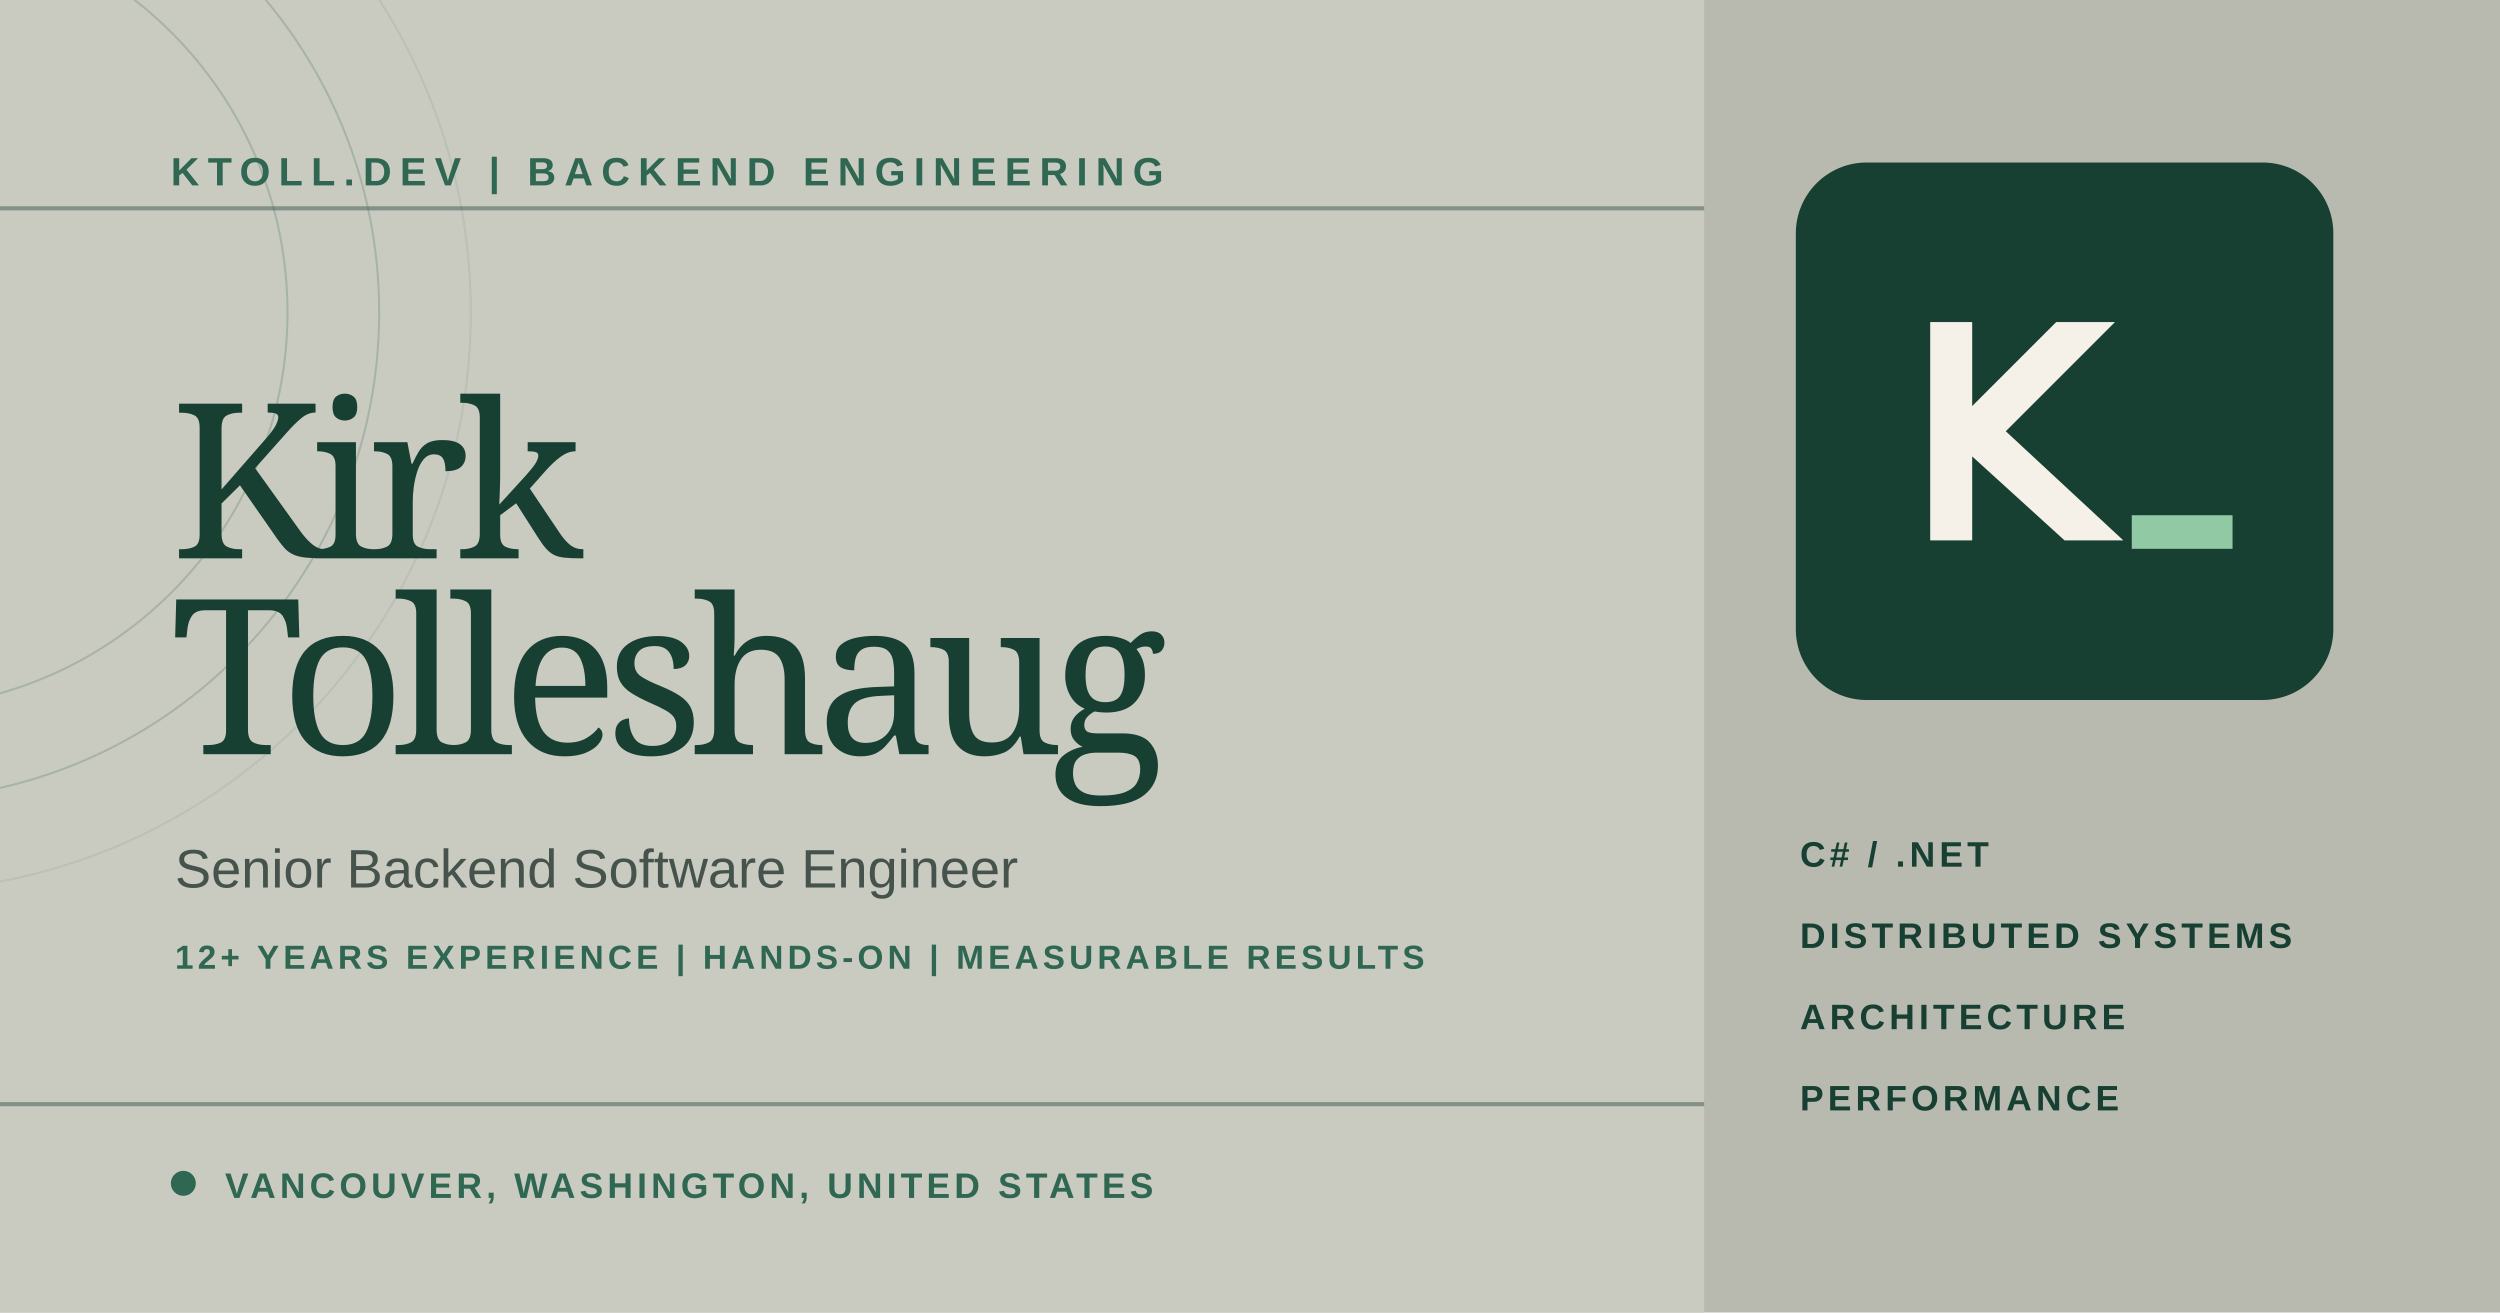
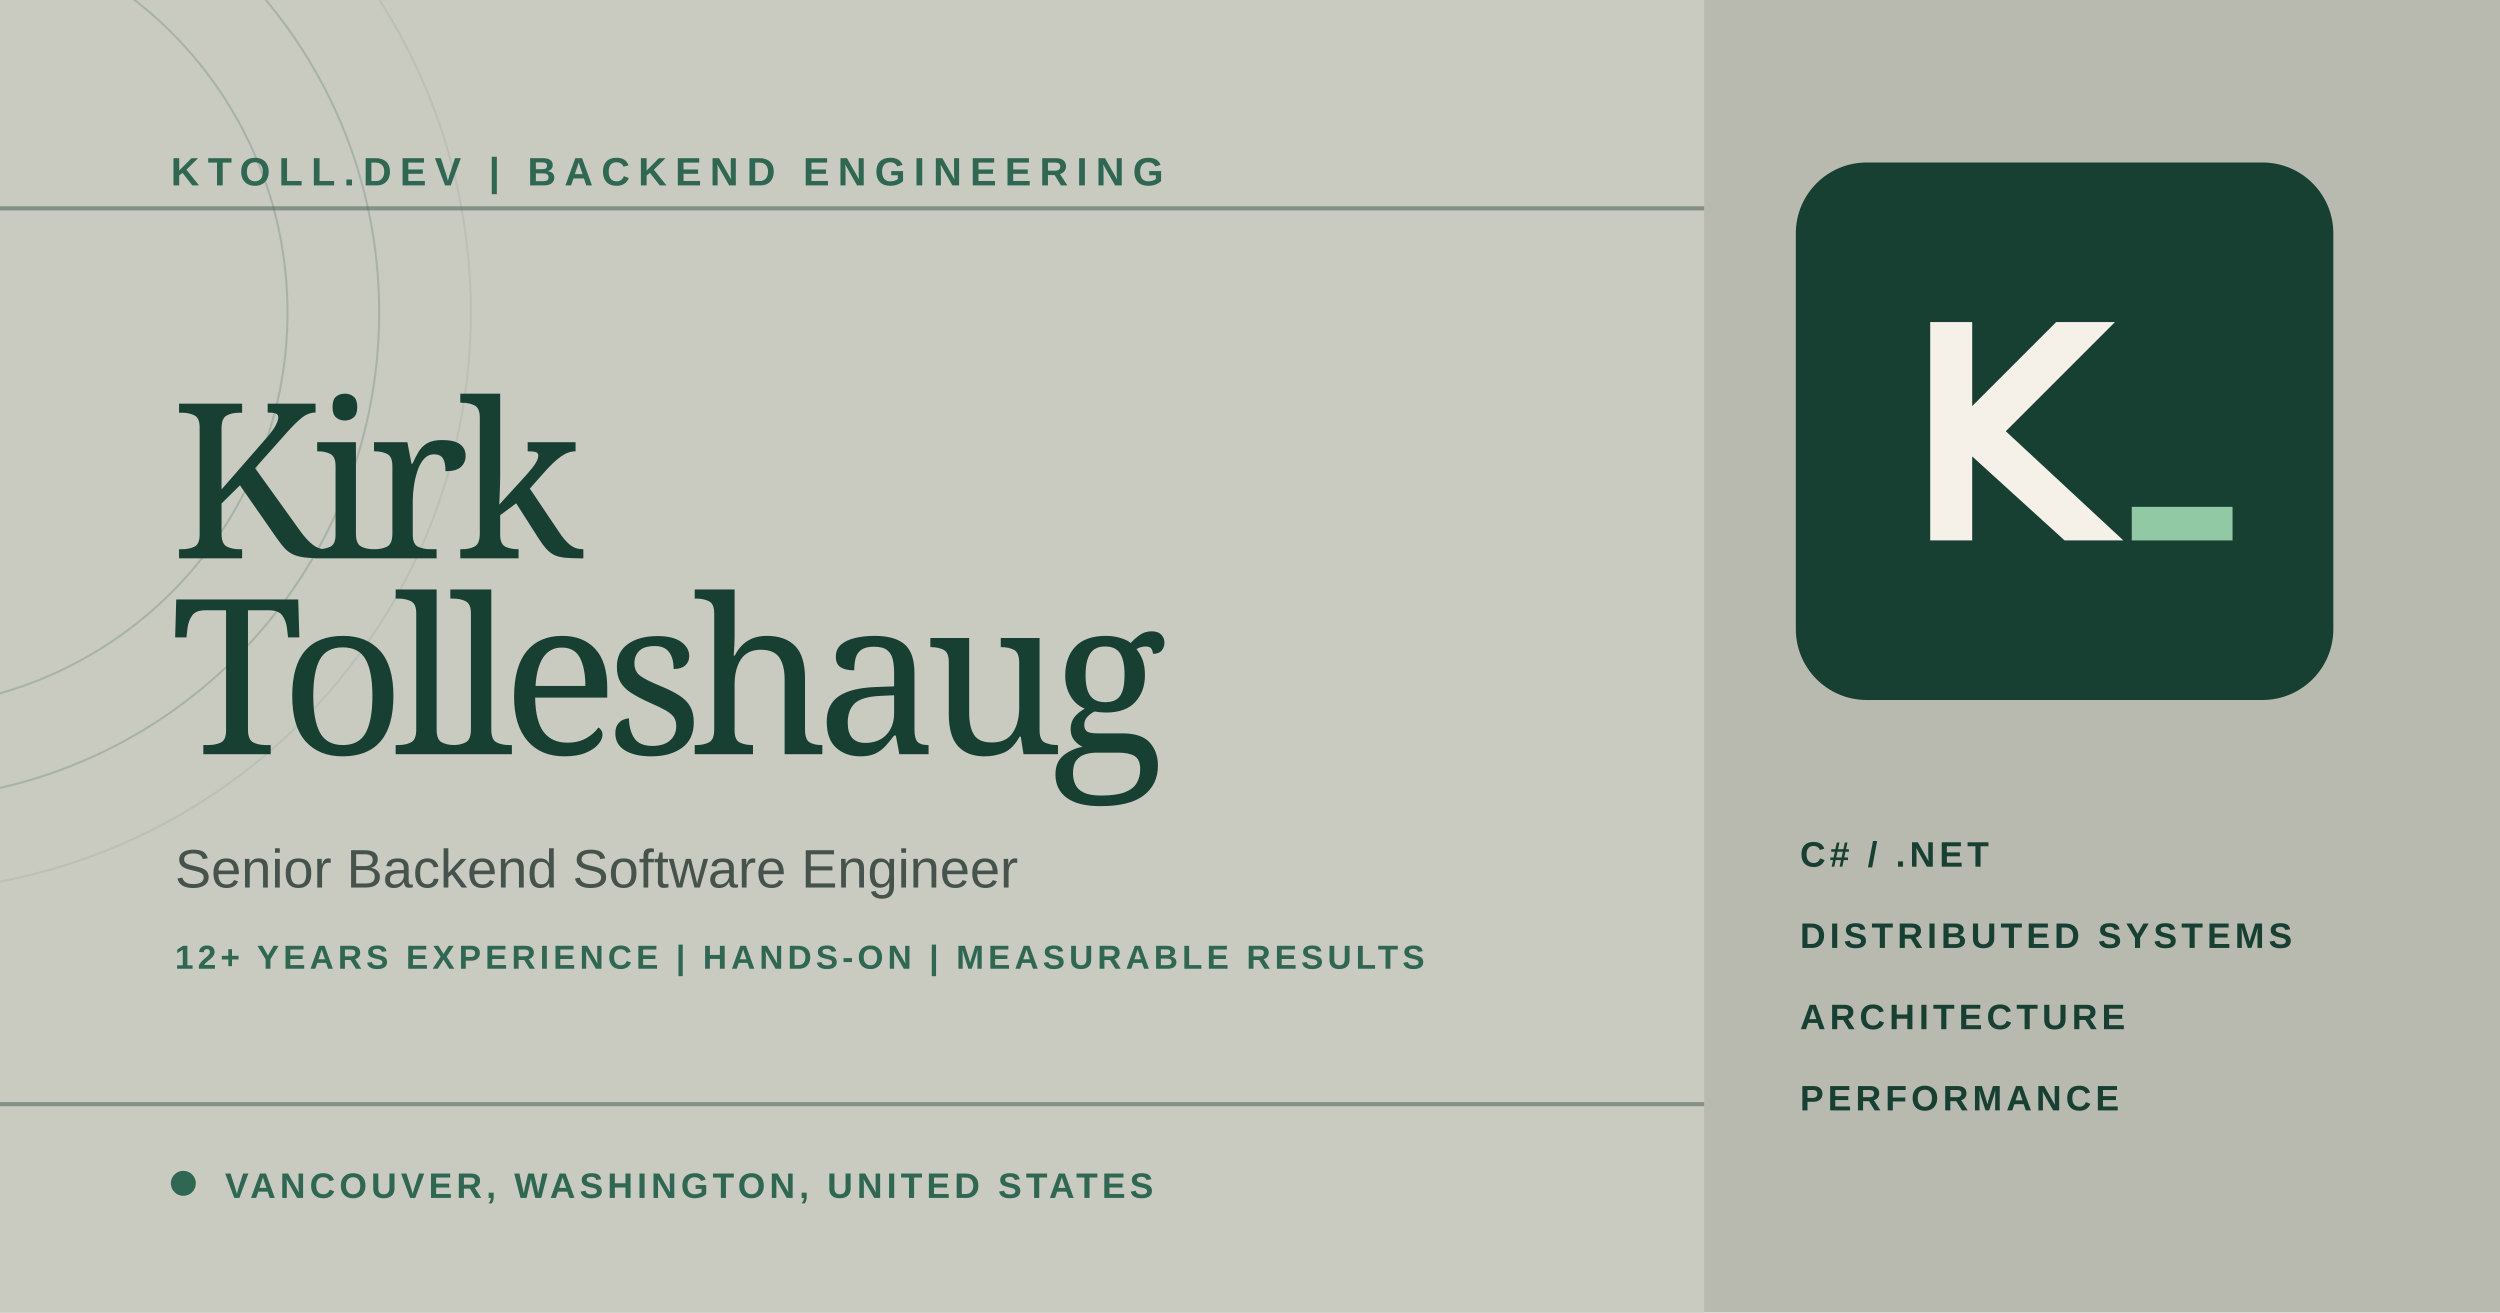
<svg xmlns="http://www.w3.org/2000/svg" width="1200" height="630" viewBox="0 0 1200 630" role="img" aria-labelledby="title description">
  <rect width="1200" height="630" fill="#b8bab0" />
  <path d="M0 0h818v630H0z" fill="#c9cbc1" />
  <path d="M0 100h818M0 530h818" stroke="#849188" stroke-width="2" />
  <g fill="none" stroke="#235543" opacity=".2">
    <circle cx="-52" cy="150" r="190" />
    <circle cx="-52" cy="150" r="234" />
    <circle cx="-52" cy="150" r="278" opacity=".45" />
  </g>
  <text x="82" y="89" fill="#2f6752" font-family="Arial, sans-serif" font-size="19" font-weight="700" letter-spacing="4">KTOLL.DEV  |  BACKEND ENGINEERING</text>
  <text x="82" y="268" fill="#173f32" font-family="Georgia, serif" font-size="104" letter-spacing="-6">Kirk</text>
  <text x="82" y="362" fill="#173f32" font-family="Georgia, serif" font-size="104" letter-spacing="-6">Tolleshaug</text>
  <text x="84" y="426" fill="#45534c" font-family="Arial, sans-serif" font-size="26">Senior Backend Software Engineer</text>
  <text x="84" y="465" fill="#2f6752" font-family="Arial, sans-serif" font-size="16" font-weight="700" letter-spacing="2">12+ YEARS EXPERIENCE | HANDS-ON | MEASURABLE RESULTS</text>
  <g transform="translate(862 78)">
    <rect width="258" height="258" rx="34" fill="#173f32" />
    <g transform="scale(4.03125)">
      <path fill="#f5f1e8" d="M16 19h5v10l10-10h7L25 32l14 13h-7L21 35v10h-5z" />
-       <path fill="#91c9a5" d="M40 42h12v4H40z" />
+       <path fill="#91c9a5" d="M40 41h12v4H40z" />
    </g>
  </g>
  <text x="864" y="416" fill="#173f32" font-family="Arial, sans-serif" font-size="17" font-weight="700" letter-spacing="2">C# / .NET</text>
  <text x="864" y="455" fill="#173f32" font-family="Arial, sans-serif" font-size="17" font-weight="700" letter-spacing="2">DISTRIBUTED SYSTEMS</text>
  <text x="864" y="494" fill="#173f32" font-family="Arial, sans-serif" font-size="17" font-weight="700" letter-spacing="2">ARCHITECTURE</text>
  <text x="864" y="533" fill="#173f32" font-family="Arial, sans-serif" font-size="17" font-weight="700" letter-spacing="2">PERFORMANCE</text>
  <circle cx="88" cy="568" r="6" fill="#2f6752" />
  <text x="108" y="575" fill="#2f6752" font-family="Arial, sans-serif" font-size="17" font-weight="700" letter-spacing="2">VANCOUVER, WASHINGTON, UNITED STATES</text>
</svg>
